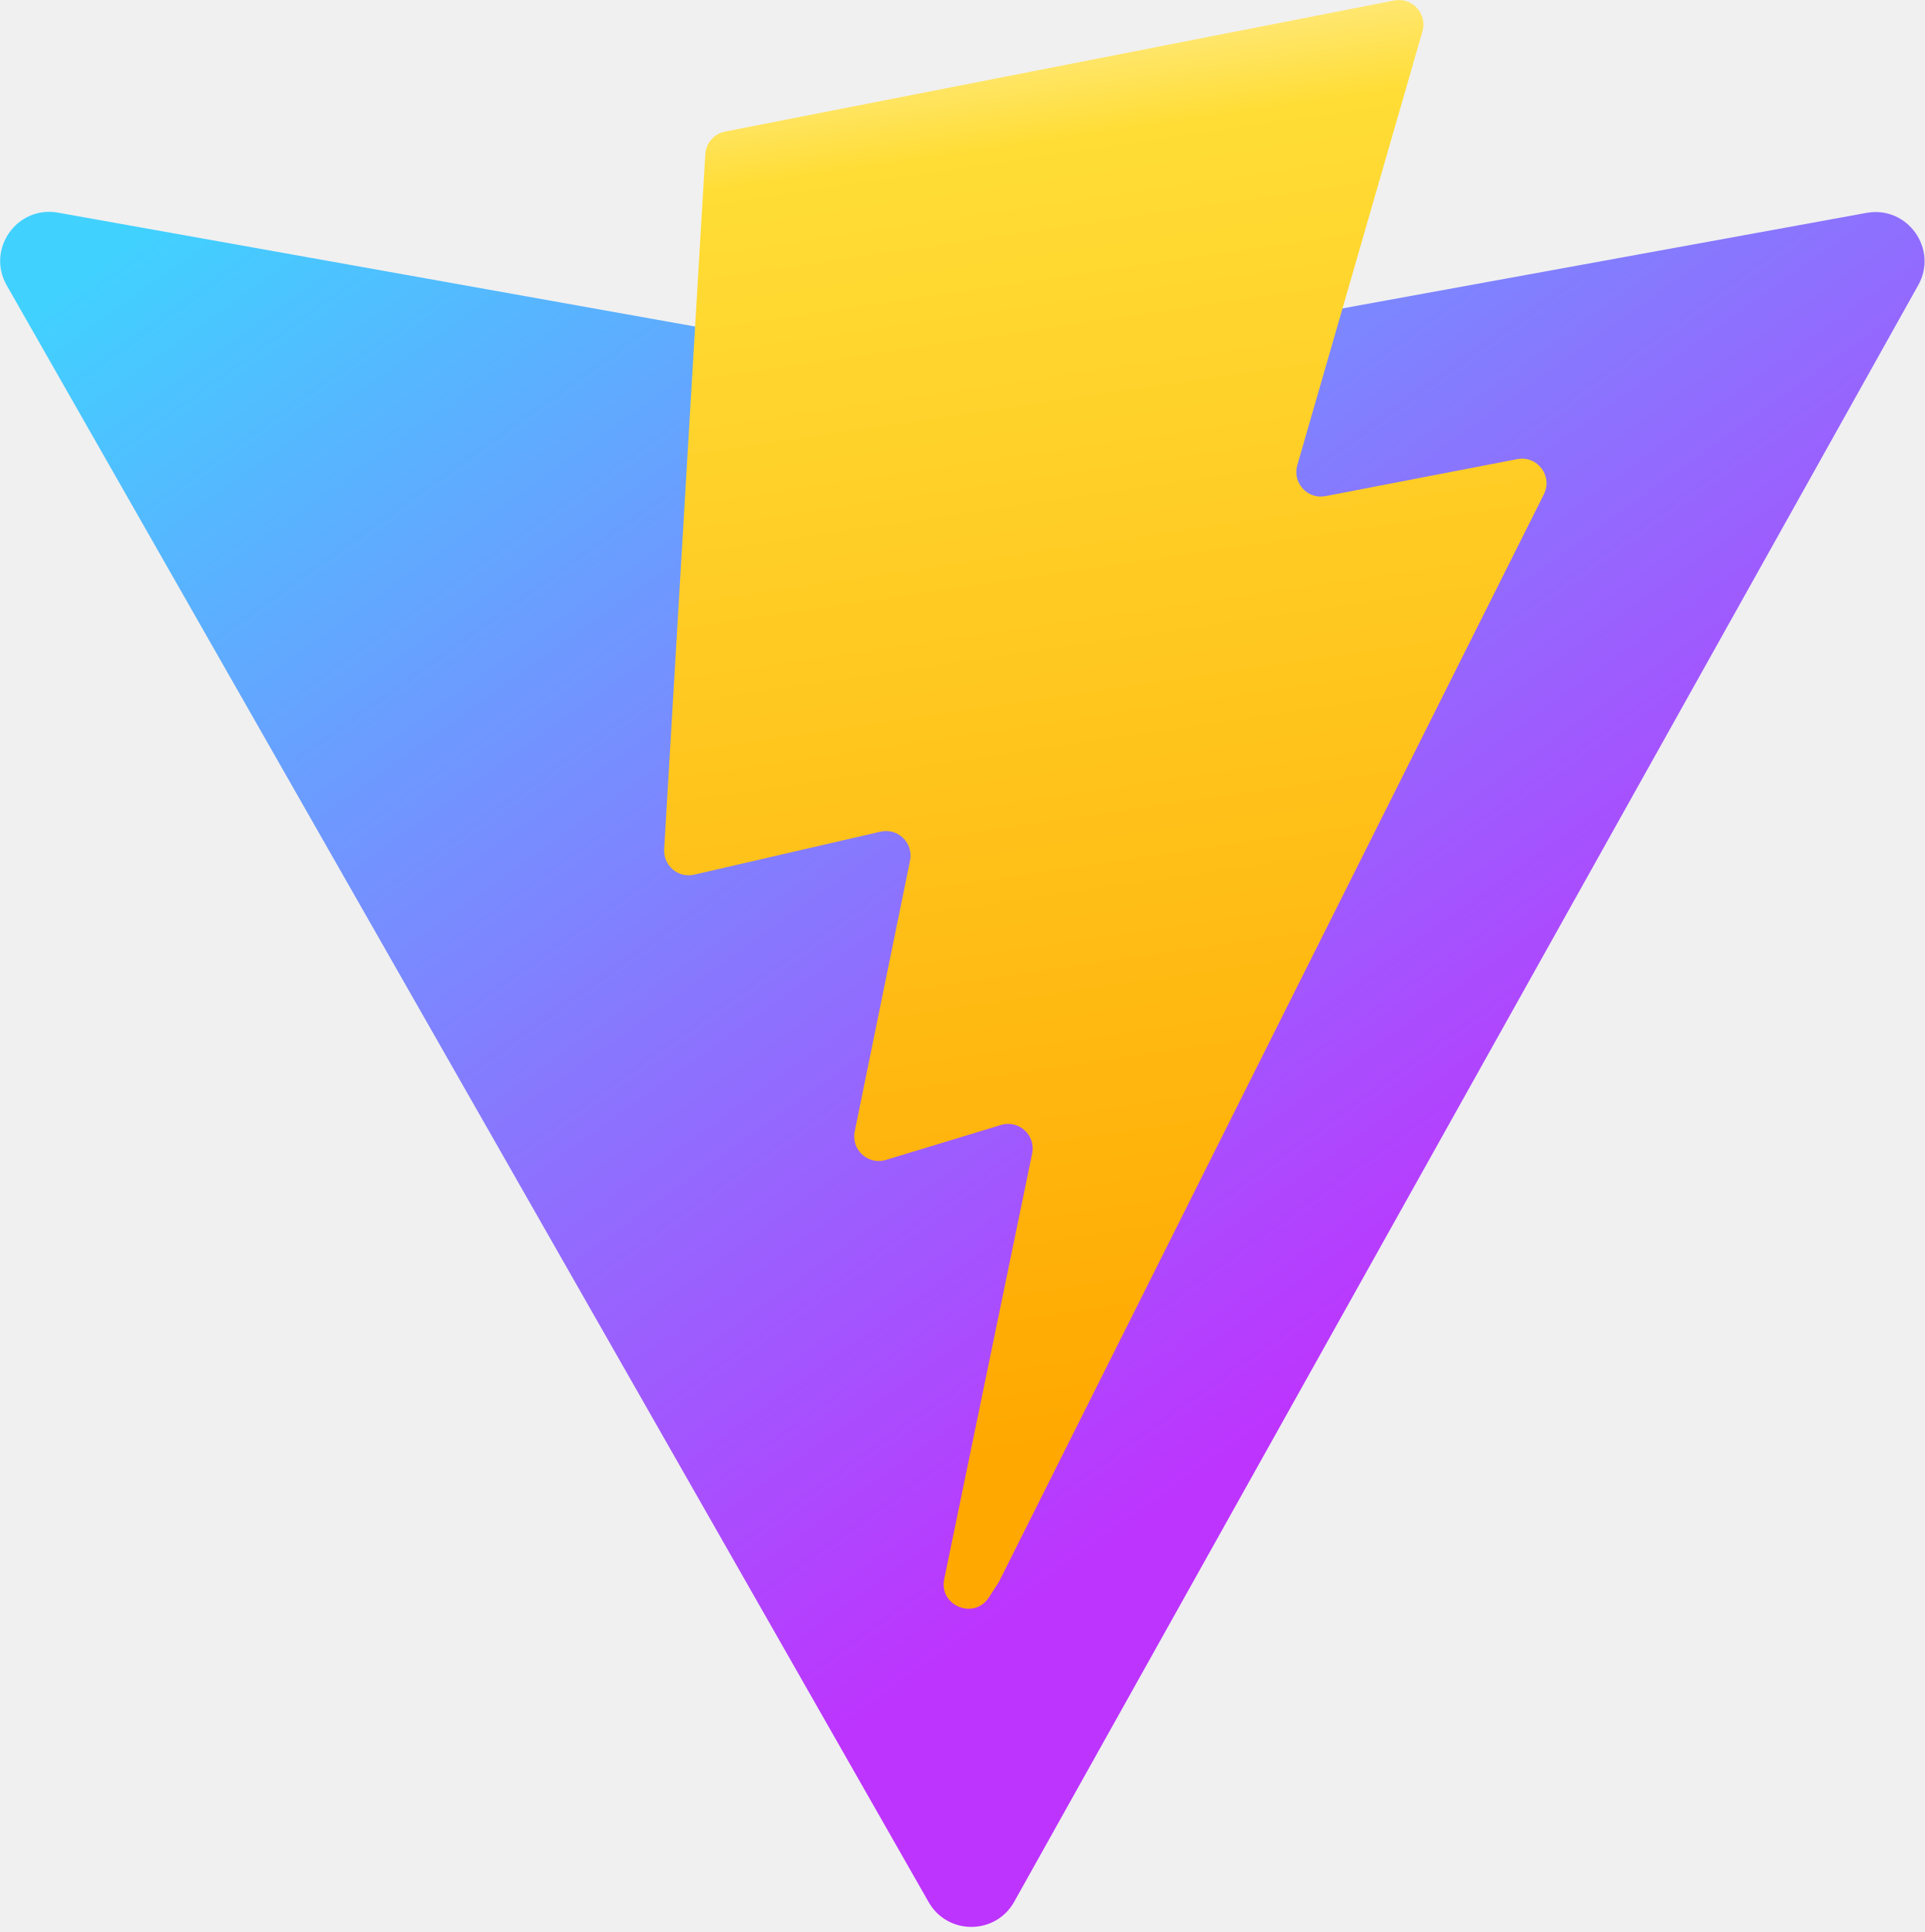
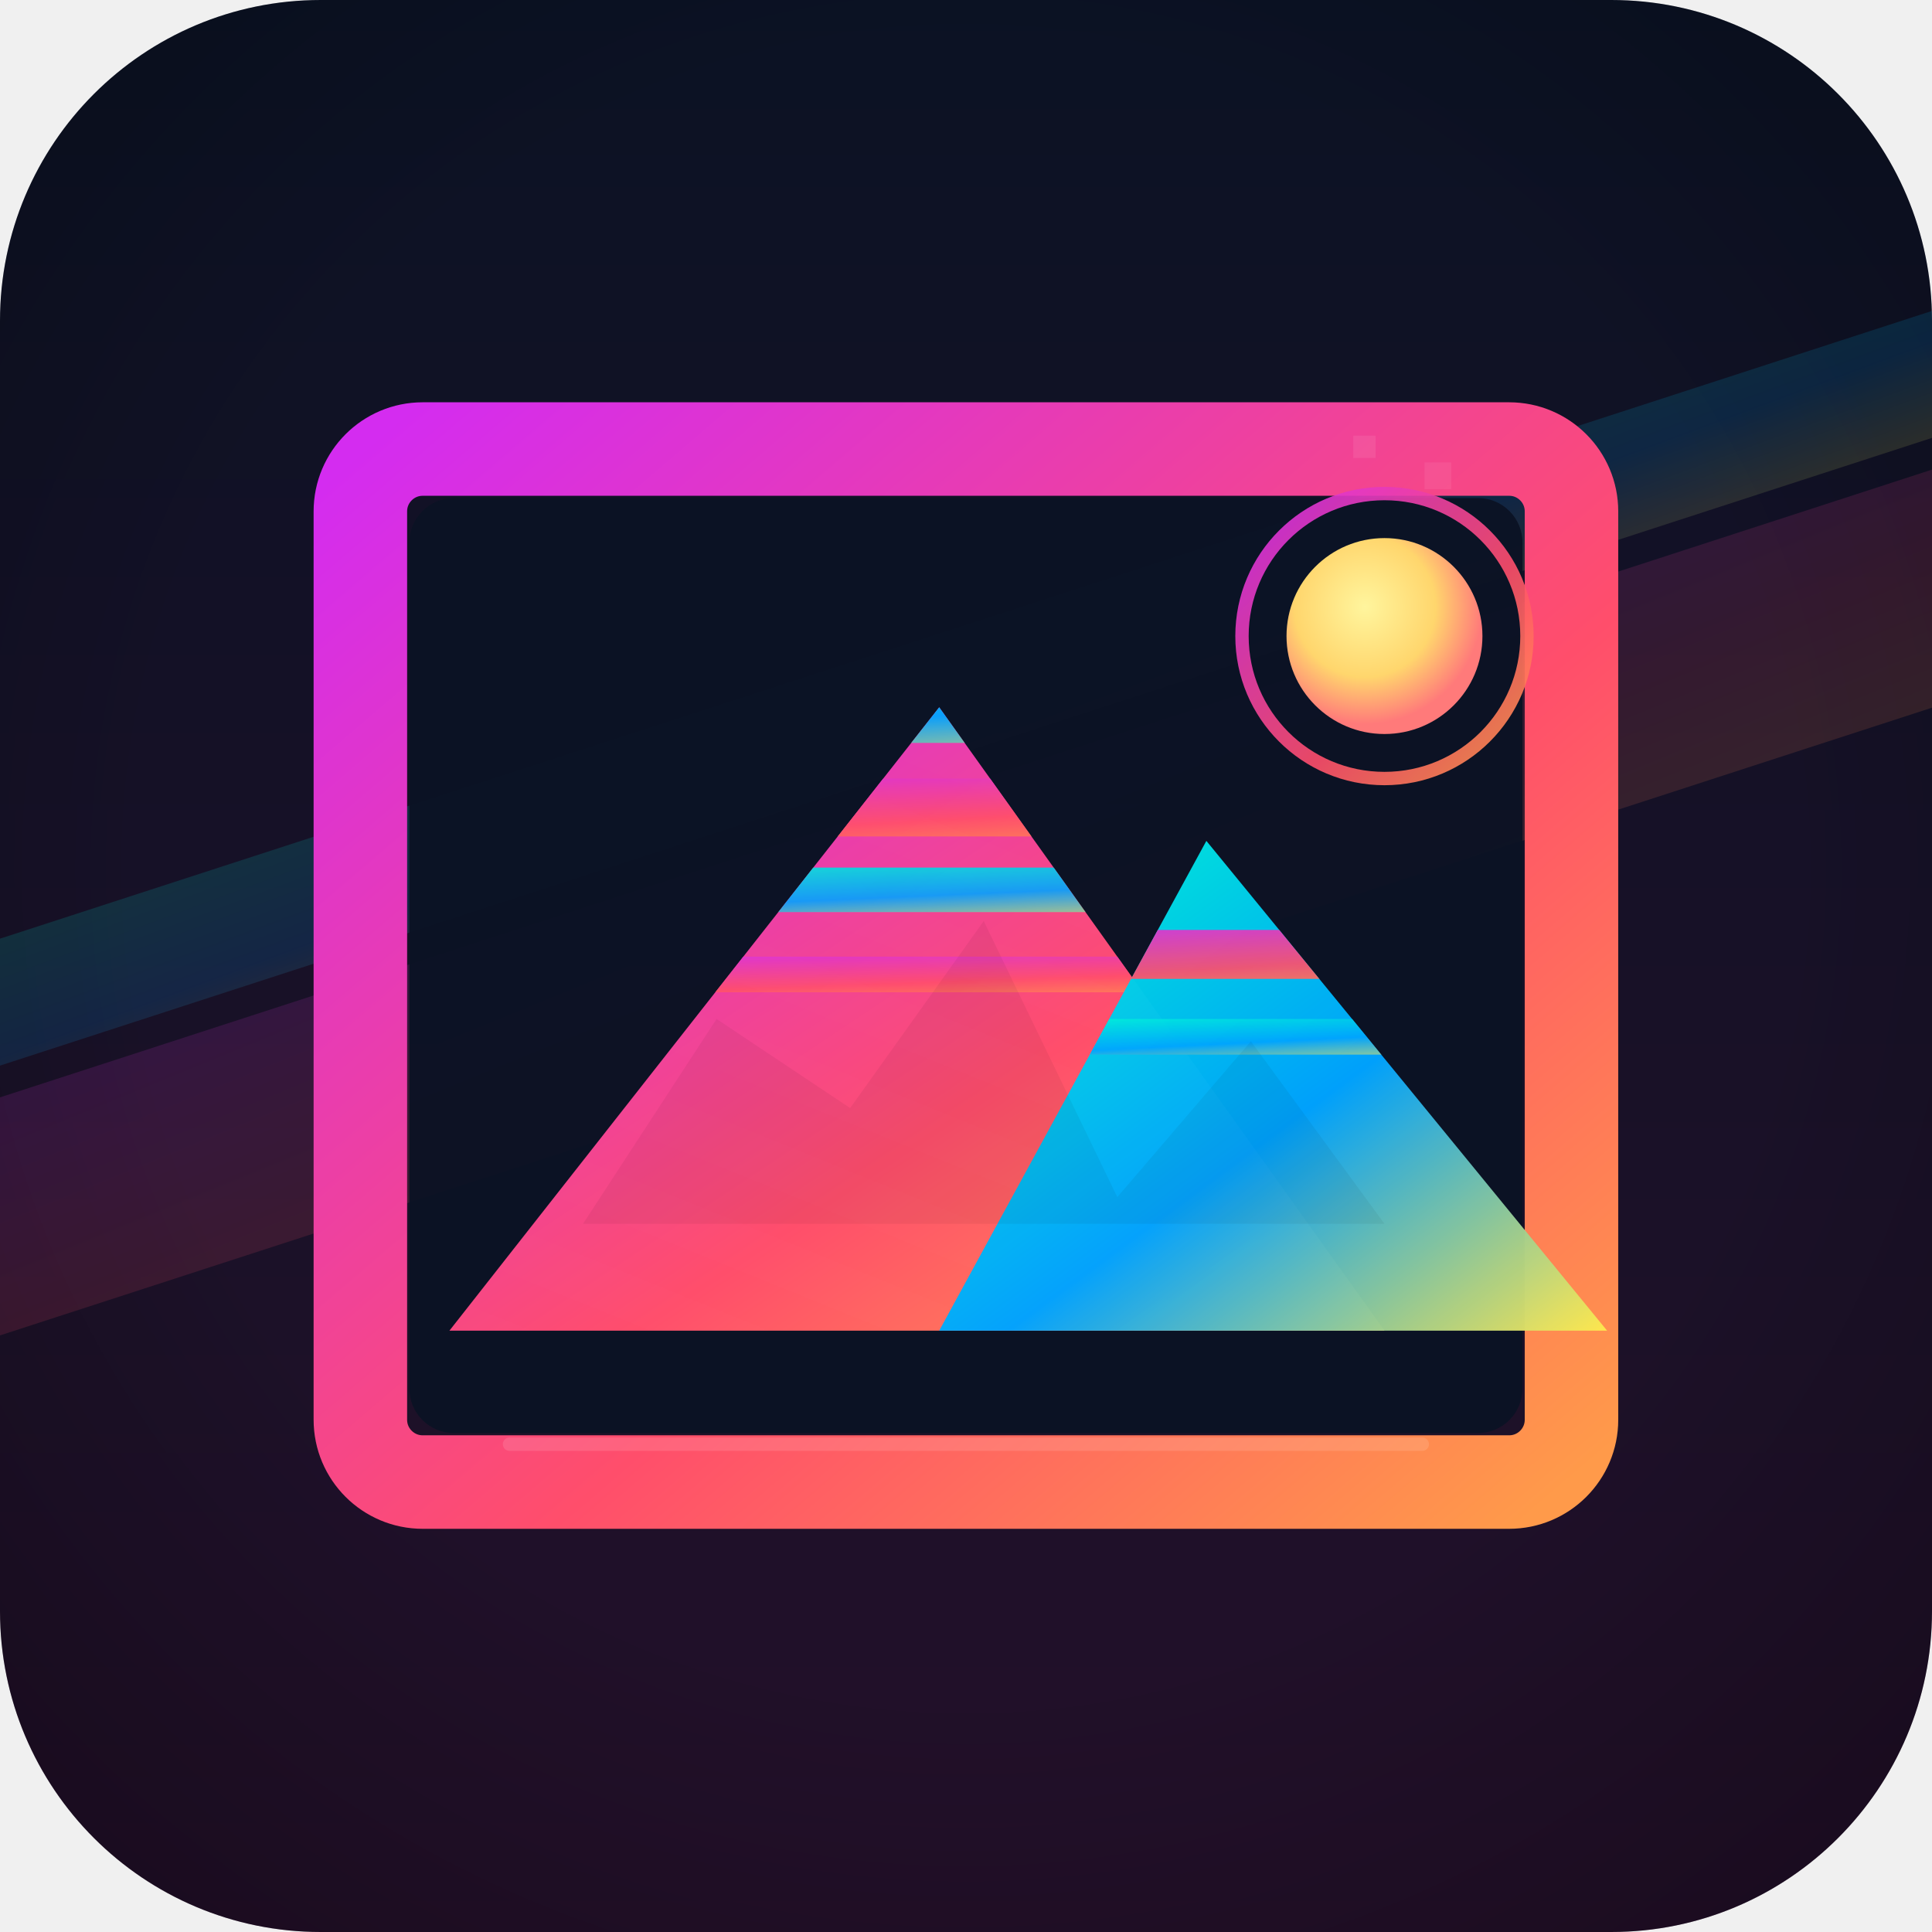
- <svg xmlns="http://www.w3.org/2000/svg" aria-hidden="true" role="img" class="iconify iconify--logos" width="31.88" height="32" preserveAspectRatio="xMidYMid meet" viewBox="0 0 256 257">
+ <svg xmlns="http://www.w3.org/2000/svg" viewBox="0 0 1024 1024" width="1024" height="1024" role="img" aria-label="Frame TV retro apres-ski icon">
  <defs>
-     <linearGradient id="IconifyId1813088fe1fbc01fb466" x1="-.828%" x2="57.636%" y1="7.652%" y2="78.411%">
-       <stop offset="0%" stop-color="#41D1FF" />
-       <stop offset="100%" stop-color="#BD34FE" />
+     <linearGradient id="grad-magenta-orange" x1="0" x2="1" y1="0" y2="1">
+       <stop offset="0%" stop-color="#D42CF0" />
+       <stop offset="60%" stop-color="#FF4E6B" />
+       <stop offset="100%" stop-color="#FF9A4A" />
    </linearGradient>
-     <linearGradient id="IconifyId1813088fe1fbc01fb467" x1="43.376%" x2="50.316%" y1="2.242%" y2="89.03%">
-       <stop offset="0%" stop-color="#FFEA83" />
-       <stop offset="8.333%" stop-color="#FFDD35" />
-       <stop offset="100%" stop-color="#FFA800" />
+     <linearGradient id="grad-cyan-yellow" x1="0" x2="1" y1="0" y2="1">
+       <stop offset="0%" stop-color="#00FFD1" />
+       <stop offset="55%" stop-color="#00A3FF" />
+       <stop offset="100%" stop-color="#FFE84D" />
    </linearGradient>
+     <radialGradient id="grad-sun" cx="40%" cy="35%" r="60%">
+       <stop offset="0%" stop-color="#FFF59D" />
+       <stop offset="60%" stop-color="#FFD66D" />
+       <stop offset="100%" stop-color="#FF7A7A" />
+     </radialGradient>
+     <linearGradient id="bg-deep" x1="0" x2="0" y1="0" y2="1">
+       <stop offset="0%" stop-color="#0B1224" />
+       <stop offset="100%" stop-color="#24102A" />
+     </linearGradient>
+     <radialGradient id="vignette" cx="50%" cy="45%" r="70%">
+       <stop offset="60%" stop-color="rgba(0,0,0,0)" />
+       <stop offset="100%" stop-color="rgba(0,0,0,0.28)" />
+     </radialGradient>
+     <pattern id="diag-stripes" width="40" height="40" patternUnits="userSpaceOnUse" patternTransform="rotate(22)">
+       <rect width="40" height="20" fill="rgba(255,255,255,0.03)" />
+     </pattern>
+     <clipPath id="clip-m1">
+       <path d="M0 360 L220 80 L420 360 Z" />
+     </clipPath>
+     <clipPath id="clip-m2">
+       <path d="M220 360 L340 140 L520 360 Z" />
+     </clipPath>
  </defs>
-   <path fill="url(#IconifyId1813088fe1fbc01fb466)" d="M255.153 37.938L134.897 252.976c-2.483 4.44-8.862 4.466-11.382.048L.875 37.958c-2.746-4.814 1.371-10.646 6.827-9.67l120.385 21.517a6.537 6.537 0 0 0 2.322-.004l117.867-21.483c5.438-.991 9.574 4.796 6.877 9.62Z" />
-   <path fill="url(#IconifyId1813088fe1fbc01fb467)" d="M185.432.063L96.44 17.501a3.268 3.268 0 0 0-2.634 3.014l-5.474 92.456a3.268 3.268 0 0 0 3.997 3.378l24.777-5.718c2.318-.535 4.413 1.507 3.936 3.838l-7.361 36.047c-.495 2.426 1.782 4.5 4.151 3.78l15.304-4.649c2.372-.72 4.652 1.36 4.15 3.788l-11.698 56.621c-.732 3.542 3.979 5.473 5.943 2.437l1.313-2.028l72.516-144.72c1.215-2.423-.88-5.186-3.54-4.672l-25.505 4.922c-2.396.462-4.435-1.77-3.759-4.114l16.646-57.705c.677-2.35-1.37-4.583-3.769-4.113Z" />
+   <rect width="1024" height="1024" rx="170" ry="170" fill="url(#bg-deep)" />
+   <rect width="1024" height="1024" rx="170" ry="170" fill="url(#vignette)" />
+   <g opacity="0.14" transform="rotate(-18 512 512)">
+     <rect x="-260" y="420" width="1600" height="120" fill="url(#grad-magenta-orange)" />
+     <rect x="-260" y="340" width="1600" height="64" fill="url(#grad-cyan-yellow)" />
+   </g>
+   <g transform="translate(191,238) scale(1.18)">
+     <rect x="0" y="0" width="544" height="464" rx="28" ry="28" fill="none" stroke="url(#grad-magenta-orange)" stroke-width="42" stroke-linejoin="round" />
+     <rect x="22" y="22" width="500" height="420" rx="20" ry="20" fill="#0B1224" opacity="0.95" />
+     <g transform="translate(40,36)">
+       <path d="M0 360 L220 80 L420 360 Z" fill="url(#grad-magenta-orange)" />
+       <g clip-path="url(#clip-m1)">
+         <rect x="0" y="64" width="460" height="32" fill="url(#grad-cyan-yellow)" opacity="0.95" />
+         <rect x="0" y="112" width="460" height="26" fill="url(#grad-magenta-orange)" opacity="0.96" />
+         <rect x="0" y="152" width="460" height="20" fill="url(#grad-cyan-yellow)" opacity="0.9" />
+         <rect x="0" y="192" width="460" height="16" fill="url(#grad-magenta-orange)" opacity="0.88" />
+         <rect x="-40" y="0" width="600" height="400" fill="url(#diag-stripes)" opacity="0.12" />
+       </g>
+       <path d="M220 360 L340 140 L520 360 Z" fill="url(#grad-cyan-yellow)" opacity="0.98" />
+       <g clip-path="url(#clip-m2)">
+         <rect x="220" y="180" width="320" height="22" fill="url(#grad-magenta-orange)" opacity="0.92" />
+         <rect x="220" y="220" width="320" height="16" fill="url(#grad-cyan-yellow)" opacity="0.88" />
+       </g>
+       <g transform="translate(420,48)">
+         <circle cx="0" cy="0" r="44" fill="url(#grad-sun)" />
+         <circle cx="0" cy="0" r="64" fill="none" stroke="url(#grad-magenta-orange)" stroke-width="6" opacity="0.9" />
+         <rect x="-14" y="-90" width="10" height="10" fill="rgba(255,255,255,0.08)" />
+         <rect x="18" y="-78" width="12" height="12" fill="rgba(255,255,255,0.07)" />
+       </g>
+       <path d="M60 312 L120 220 L180 260 L240 176 L300 300 L360 230 L420 312 Z" fill="rgba(0,0,0,0.12)" opacity="0.42" />
+     </g>
+     <rect x="64" y="444" width="416" height="6" rx="3" ry="3" fill="#ffffff" opacity="0.12" />
+   </g>
</svg>
